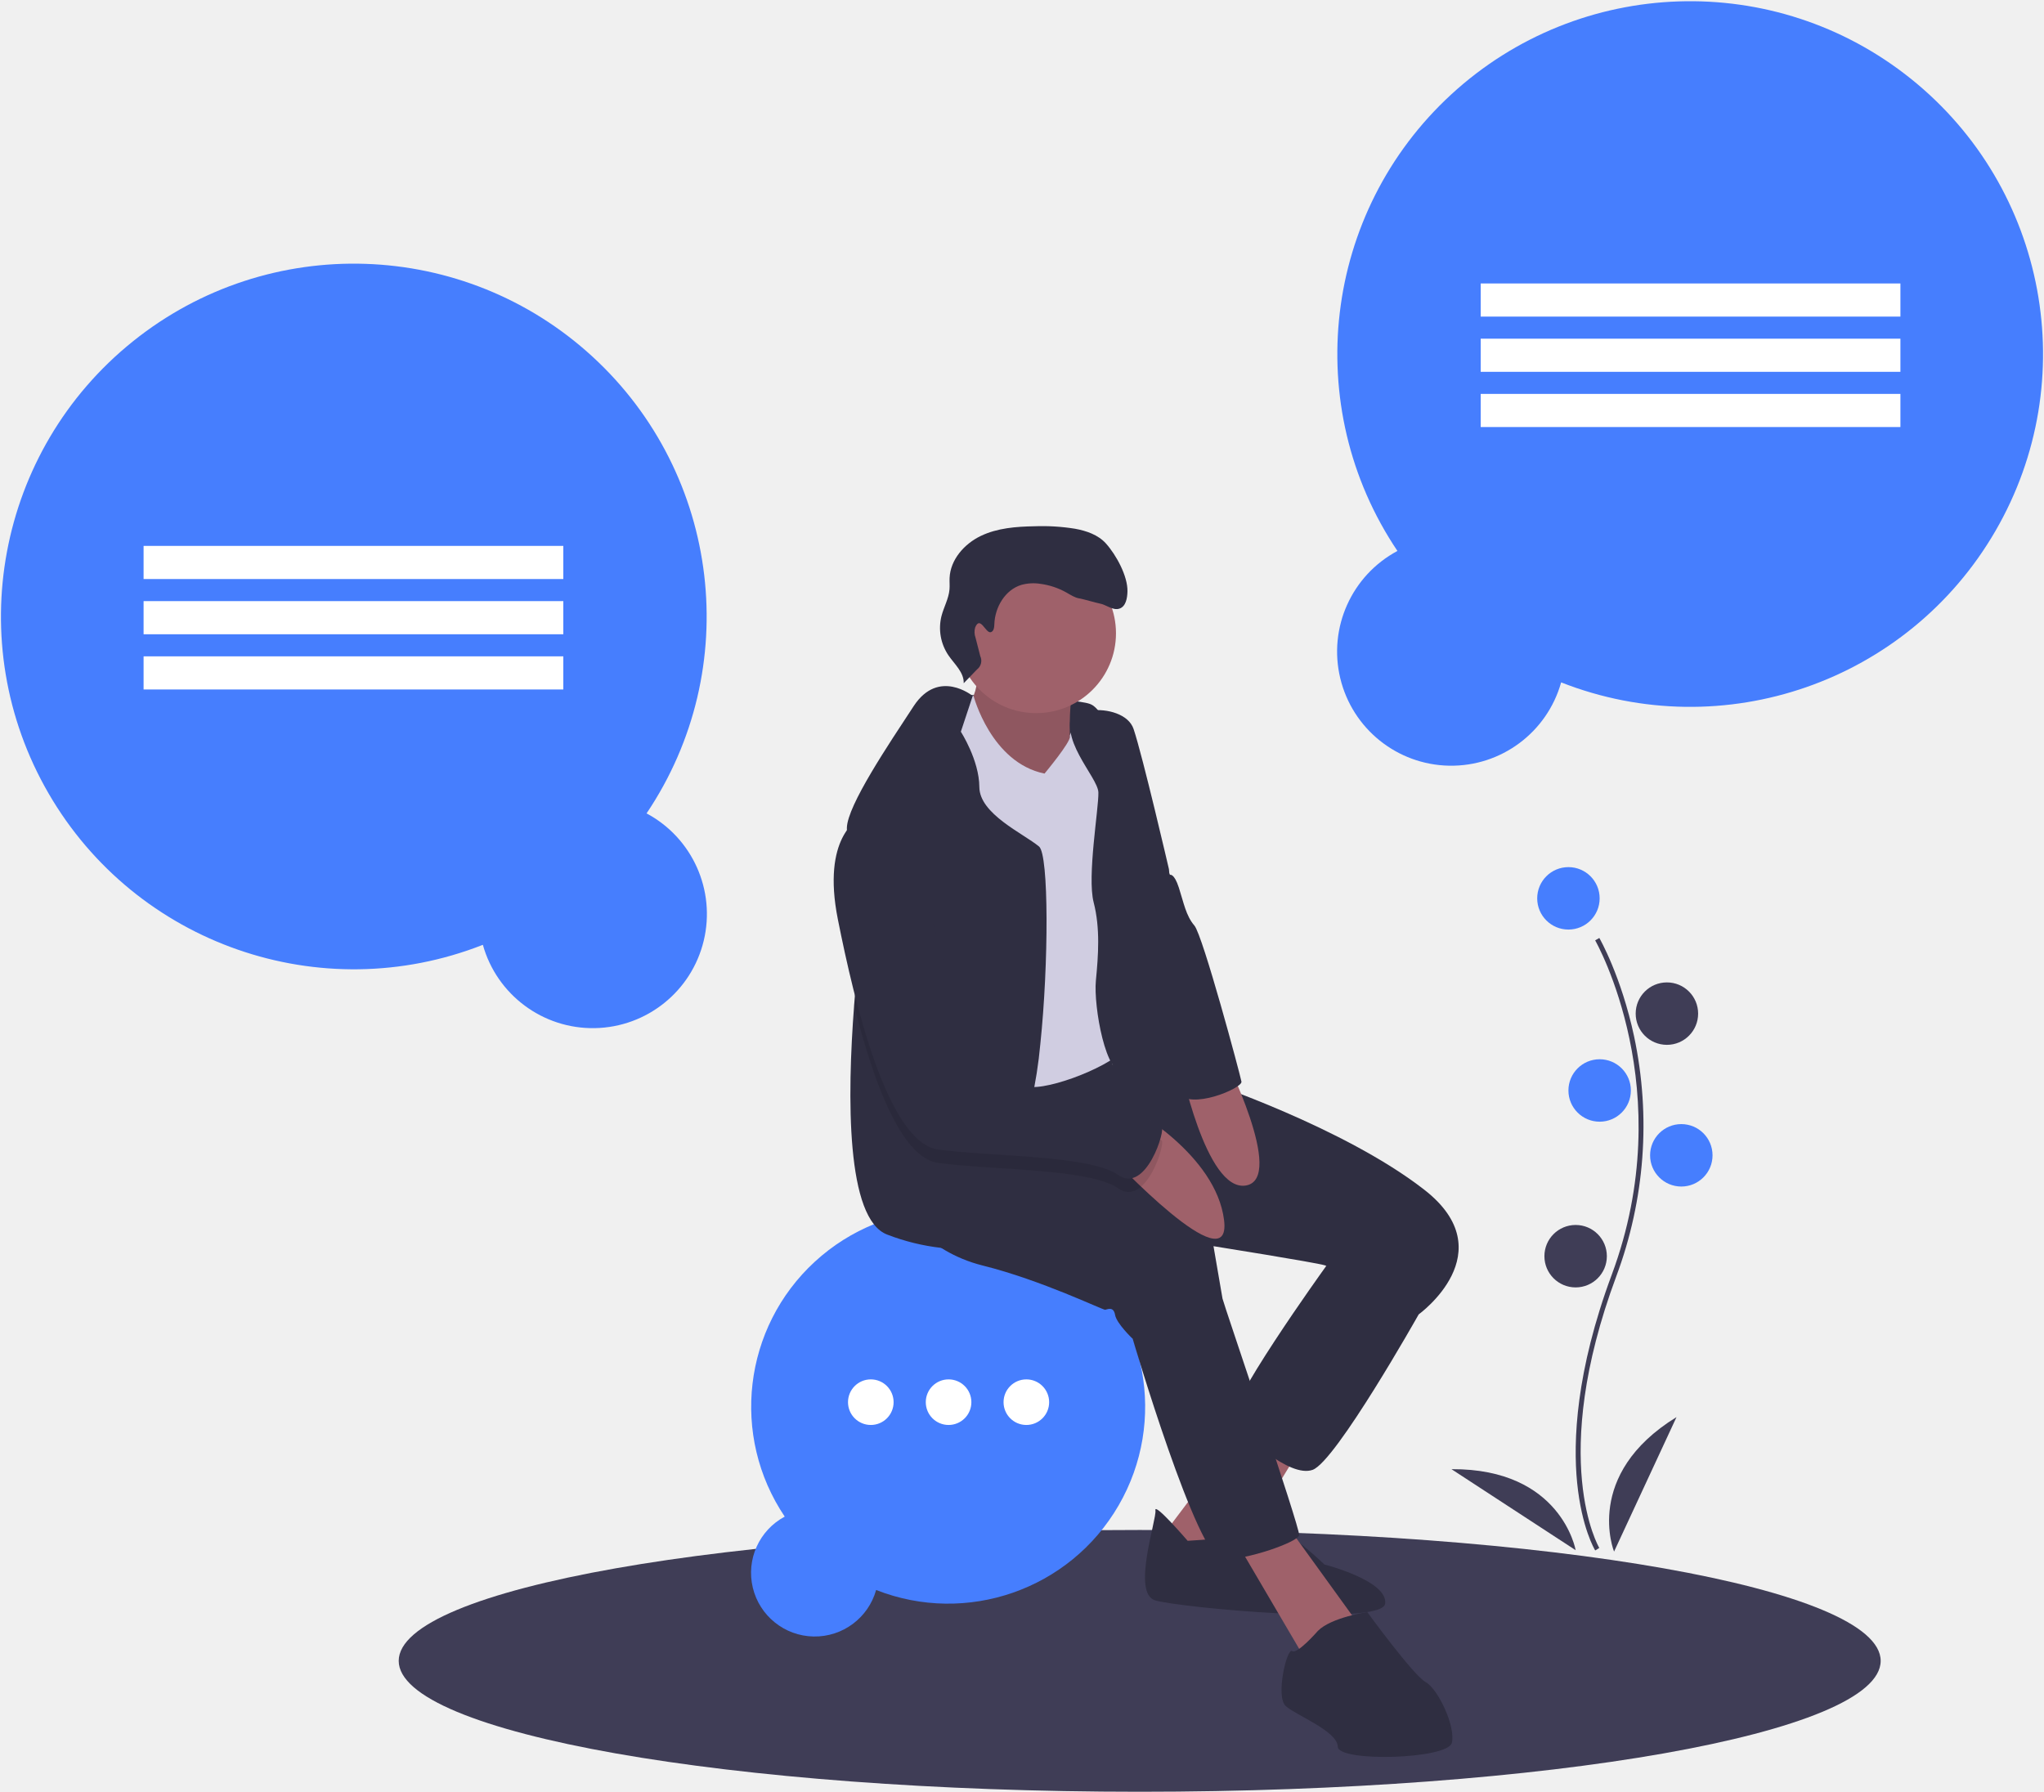
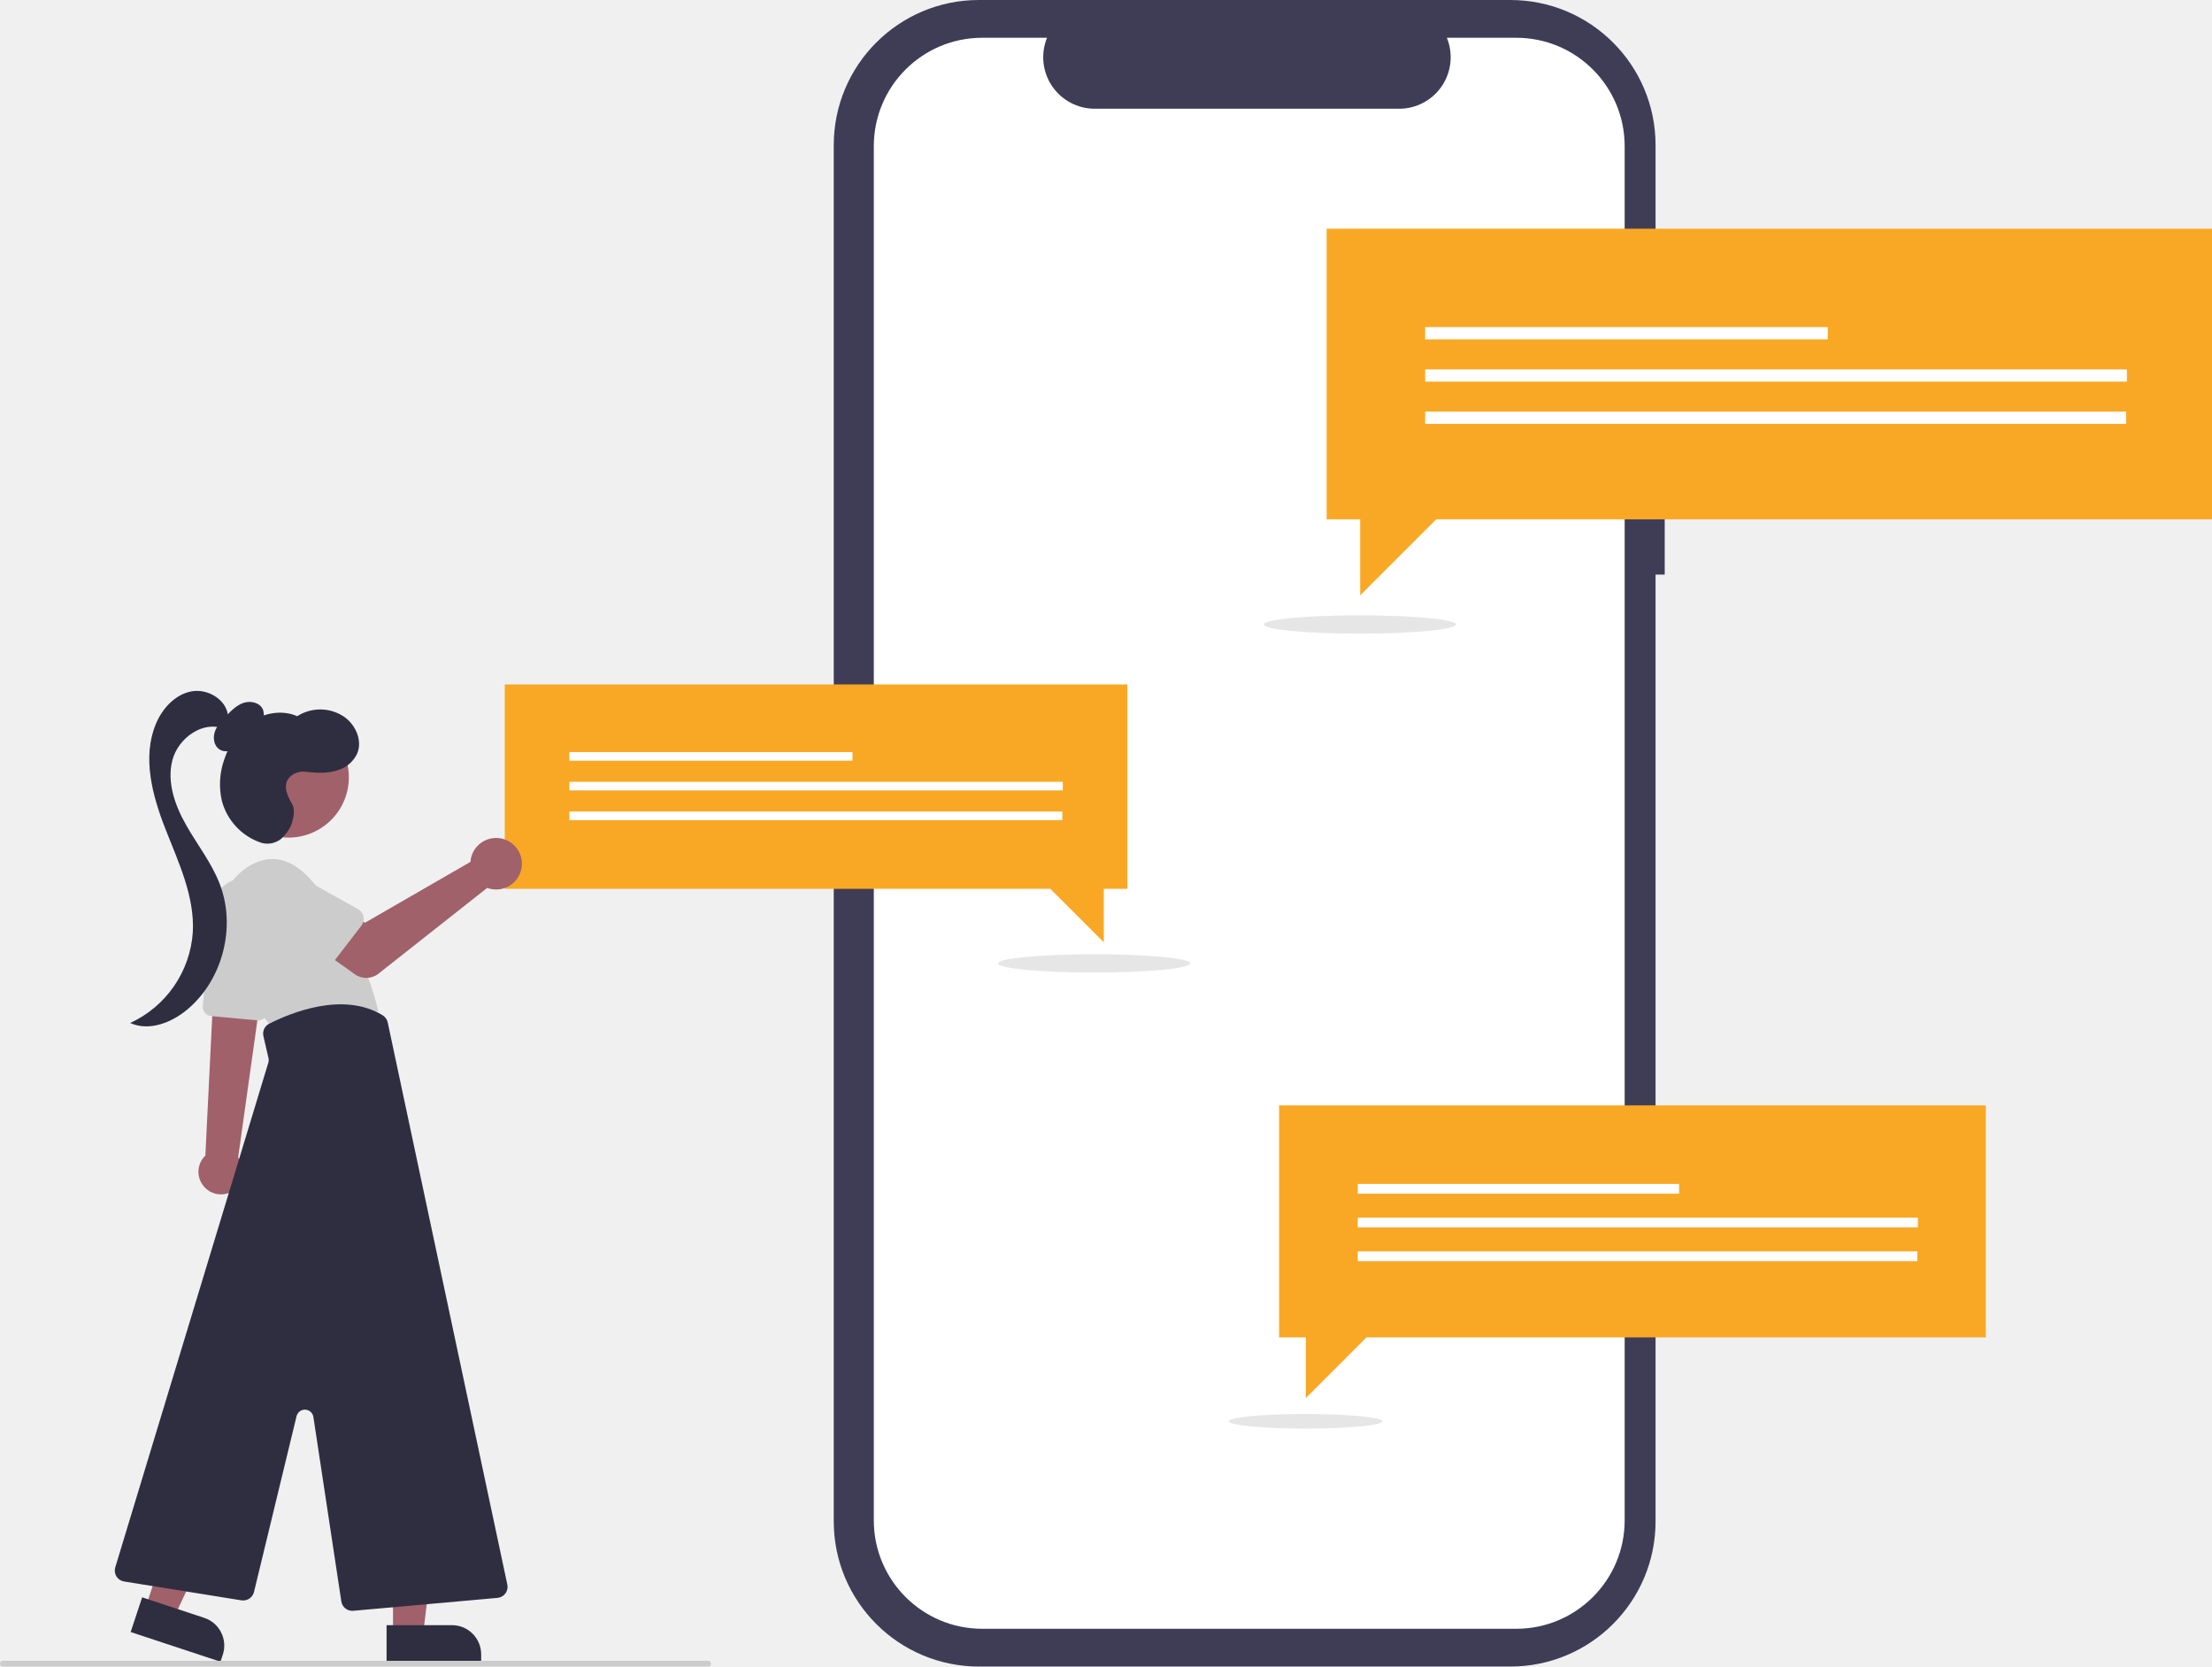
- <svg xmlns="http://www.w3.org/2000/svg" data-name="Layer 1" width="851" height="746.054" viewBox="0 0 851 746.054">
-   <ellipse cx="474.5" cy="691.554" rx="308.5" ry="54.5" fill="#3f3d56" />
-   <path d="M443.693,415.653A146.9,146.9,0,1,0,375.535,470.378a47.518,47.518,0,1,0,68.159-54.725Z" transform="translate(-174.5 -76.9729)" fill="#467efe" />
-   <rect x="59.782" y="227.304" width="174.746" height="13.796" fill="#fff" />
-   <rect x="59.782" y="250.297" width="174.746" height="13.796" fill="#fff" />
-   <rect x="59.782" y="273.29" width="174.746" height="13.796" fill="#fff" />
-   <path d="M756.307,306.379a146.9,146.9,0,1,1,68.159,54.725,47.518,47.518,0,1,1-68.159-54.725Z" transform="translate(-174.5 -76.9729)" fill="#467efe" />
-   <rect x="790.973" y="195.003" width="174.746" height="13.796" transform="translate(1582.191 326.829) rotate(-180)" fill="#fff" />
-   <rect x="790.973" y="217.996" width="174.746" height="13.796" transform="translate(1582.191 372.8147) rotate(-180)" fill="#fff" />
-   <rect x="790.973" y="240.989" width="174.746" height="13.796" transform="translate(1582.191 418.8005) rotate(-180)" fill="#fff" />
-   <path d="M501.213,708.464a82.013,82.013,0,1,1,38.052,30.553,26.529,26.529,0,1,1-38.052-30.553Z" transform="translate(-174.5 -76.9729)" fill="#467efe" />
-   <circle cx="362.551" cy="583.84" r="9.491" fill="#fff" />
-   <circle cx="394.932" cy="583.84" r="9.491" fill="#fff" />
-   <circle cx="427.312" cy="583.84" r="9.491" fill="#fff" />
-   <path d="M578.936,366.381s42.346,1.151,49.34,3.696,10.121,20.74,10.121,20.74l-32.879,10.334-24.592-1.393-18.508,1.308L572.753,374Z" transform="translate(-174.5 -76.9729)" fill="#2f2e41" />
-   <path d="M580.763,352.486s2.786,10.761-3.397,18.38S603.947,405.635,603.947,405.635l17.285-2.971s-3.81-33.064,1.308-41.437S580.763,352.486,580.763,352.486Z" transform="translate(-174.5 -76.9729)" fill="#9f616a" />
-   <path d="M580.763,352.486s2.786,10.761-3.397,18.38S603.947,405.635,603.947,405.635l17.285-2.971s-3.81-33.064,1.308-41.437S580.763,352.486,580.763,352.486Z" transform="translate(-174.5 -76.9729)" opacity="0.1" />
-   <polygon points="521.22 590.132 483.081 640.709 509.109 655.905 544.931 597.296 521.22 590.132" fill="#9f616a" />
-   <path d="M668.968,718.535s-14.044-16.319-13.419-12.68-9.993,34.5-.114,37.485,94.601,10.903,95.766,1.336S725.927,728.414,725.927,728.414s-15.708-15.096-19.19-13.561S668.968,718.535,668.968,718.535Z" transform="translate(-174.5 -76.9729)" fill="#2f2e41" />
-   <polygon points="512.663 638.435 543.126 690.333 566.125 677.014 535.407 634.525 512.663 638.435" fill="#9f616a" />
-   <path d="M735.252,591.936l-9.041,12.793s-43.1,59.859-38.522,64.692,23.64,23.099,33.334,19.56S765.16,624.261,765.16,624.261l-8.984-35.921Z" transform="translate(-174.5 -76.9729)" fill="#2f2e41" />
-   <path d="M549.59,579.826s9.652,18.01,34.116,24.108,50.023,18.565,50.932,18.408,3.483-1.535,4.108,2.104,7.335,9.979,7.335,9.979,27.023,91.829,37.343,91.928,31.529-7.292,31.969-10.178-31.6-96.662-31.913-98.481L679.728,595.86s42.375,6.766,46.327,7.96S765.16,624.261,765.16,624.261s35.836-25.829,2.317-51.913-91.132-45.218-91.132-45.218l-20.669-5.814-18.013-1.075-2.652-10.171-42.662,2.461-44.521,18.892Z" transform="translate(-174.5 -76.9729)" fill="#2f2e41" />
-   <circle cx="431.395" cy="263.7" r="33.232" fill="#9f616a" />
-   <path d="M575.83,367.383l3.997-.687s7.219,27.795,29.551,32.386c0,0,11.019-13.2,10.549-15.428s8.727-14.111,13.617-7.458-1.194,123.841,2.914,125.945,12.921,4.336,5.828,12.111-35.267,18.238-41.508,14.627-18.991-34.201-24.507-44.493-14.343-45.303-14.343-45.303-11.273-38.338-4.336-47.023S575.83,367.383,575.83,367.383Z" transform="translate(-174.5 -76.9729)" fill="#d0cde1" />
-   <path d="M607.635,511.654a189.572,189.572,0,0,1-3.807,24.268c-1.63,6.508-3.527,10.437-5.693,10.27-5.526-.413-8.037,7.691-9.332,17.035-1.384,9.913-1.384,21.221-2.143,25.217-1.005,5.28-7.434,9.31-20.283,8.127a90.659,90.659,0,0,1-22.348-5.481c-17.347-6.307-16.834-57.455-13.931-95.409,1.775-23.263,4.443-41.582,4.443-41.582s-5.269-15.717-6.954-26.49a35.211,35.211,0,0,1-.502-5.95c.257-9.41,17.436-34.839,27.818-50.679,10.393-15.84,24.57-4.22,24.57-4.22l-4.934,14.891s7.647,11.799,7.702,23.029,18.307,19.334,24.86,24.77C611.218,432.866,611.117,478.466,607.635,511.654Z" transform="translate(-174.5 -76.9729)" fill="#2f2e41" />
-   <path d="M622.064,372.081s1.198,1.416,6.681.725c6.576-.828,15.618,1.447,17.719,7.726,3.852,11.514,14.713,58.352,14.713,58.352s4.521,53.548,6.553,65.375,1.024,22.303,3.028,28.515-19.787-11.585-27.819-9.268-13.192-27.705-12.182-38.181,1.862-21.863-.924-32.623,2.153-39.24,1.969-45.765S614.092,383.967,622.064,372.081Z" transform="translate(-174.5 -76.9729)" fill="#2f2e41" />
-   <path d="M645.578,538.507s35.186,19.196,38.553,46.518S637.069,558.57,637.069,558.57Z" transform="translate(-174.5 -76.9729)" fill="#9f616a" />
-   <path d="M665.664,519.132s10.782,54.345,27.577,51.458-9.382-54.585-9.382-54.585Z" transform="translate(-174.5 -76.9729)" fill="#9f616a" />
-   <path d="M723.184,756.048s-8.6,9.908-10.732,8.401-7.036,19.005-2.615,22.929,21.45,10.363,21.635,16.887,45.857,5.231,47.492-1.606-5.729-22.431-10.903-25.288-24.306-29.155-24.306-29.155S728.77,750.405,723.184,756.048Z" transform="translate(-174.5 -76.9729)" fill="#2f2e41" />
-   <path d="M639.973,571.743c-8.16-5.76-30.943-7.189-51.171-8.517-8.874-.569-17.258-1.127-23.699-2.032-6.207-.86-11.788-6.53-16.744-14.981-7.513-12.804-13.585-32.004-18.262-50.534,1.775-23.263,4.443-41.582,4.443-41.582s-5.269-15.717-6.954-26.49a14.176,14.176,0,0,1,4.487-4.041c21.455-9.209,41.939,81.422,44.54,95.644.045.234.078.458.112.647,1.261,7.323,14.891,13.585,27.103,16.063,7.524,1.529,14.523,1.63,17.749-.357,8.473-5.202,34.527,15.617,36.503,16.209C660.055,552.376,651.694,580.037,639.973,571.743Z" transform="translate(-174.5 -76.9729)" opacity="0.1" />
-   <path d="M532.077,417.988s-15.594,7.363-8.742,41.778,20.655,92.923,41.764,95.851,63.143,2.26,74.87,10.547,20.086-19.375,18.11-19.972-28.032-21.408-36.504-16.205-42.815-3.881-44.848-15.707S553.882,408.621,532.077,417.988Z" transform="translate(-174.5 -76.9729)" fill="#2f2e41" />
-   <path d="M644.446,401.484l17.138,39.767s1.725-.861,3.73,5.351,2.943,11.67,6.454,15.75,19.134,62.276,19.603,65.005-21.577,12.138-26.503,4.555S644.446,401.484,644.446,401.484Z" transform="translate(-174.5 -76.9729)" fill="#2f2e41" />
-   <path d="M586.988,340.21c1.274-.34,1.461-2.031,1.503-3.348.229-7.055,4.477-14.295,11.231-16.349a18.881,18.881,0,0,1,7.959-.438,30.145,30.145,0,0,1,10.778,3.596c1.759.989,3.484,2.18,5.48,2.482,1.318.2,7.023,1.858,8.335,2.092,2.885.513,5.566,3.094,8.334,2.134,2.648-.919,3.235-4.348,3.299-7.15.146-6.385-4.701-15.221-8.97-19.971-3.24-3.604-8.118-5.268-12.886-6.133a85.79,85.79,0,0,0-16.853-1.025c-7.631.136-15.474.725-22.355,4.027s-12.661,9.873-12.991,17.499c-.069,1.588.095,3.183-.038,4.768-.326,3.865-2.378,7.356-3.341,11.113a20.335,20.335,0,0,0,2.84,16.25c2.554,3.758,6.568,7.157,6.42,11.699l5.537-5.737a4.547,4.547,0,0,0,1.352-5.556l-1.96-7.645a6.898,6.898,0,0,1-.17-4.255C582.593,333.07,584.865,340.777,586.988,340.21Z" transform="translate(-174.5 -76.9729)" fill="#2f2e41" />
-   <path d="M838.646,722.549c-.229-.375-5.641-9.41-7.517-28.172-1.721-17.213-.614-46.227,14.433-86.698,28.506-76.671-6.569-138.533-6.928-139.149l1.73-1.004c.091.156,9.142,15.929,14.488,41.044a179.061,179.061,0,0,1-7.416,99.807c-28.457,76.54-7.301,112.773-7.084,113.131Z" transform="translate(-174.5 -76.9729)" fill="#3f3d56" />
-   <circle cx="653" cy="374.054" r="13" fill="#467efe" />
-   <circle cx="694" cy="422.054" r="13" fill="#3f3d56" />
-   <circle cx="666" cy="454.054" r="13" fill="#467efe" />
-   <circle cx="700" cy="481.054" r="13" fill="#467efe" />
-   <circle cx="656" cy="523.054" r="13" fill="#3f3d56" />
-   <path d="M846.5,723.027s-13-32,26-56Z" transform="translate(-174.5 -76.9729)" fill="#3f3d56" />
-   <path d="M830.512,722.447s-5.916-34.029-51.709-33.738Z" transform="translate(-174.5 -76.9729)" fill="#3f3d56" />
+ <svg xmlns="http://www.w3.org/2000/svg" data-name="Layer 1" width="965.998" height="727.778" viewBox="0 0 965.998 727.778">
+   <path d="M843.996,259.058h-3.999V149.513a63.402,63.402,0,0,0-63.402-63.402H544.509a63.402,63.402,0,0,0-63.402,63.402V750.487A63.402,63.402,0,0,0,544.509,813.889H776.596a63.402,63.402,0,0,0,63.402-63.402V337.034h3.999Z" transform="translate(-117.0008 -86.11101)" fill="#3f3d56" />
+   <path d="M779.154,102.606h-30.295a22.495,22.495,0,0,1-20.827,30.991H595.072A22.495,22.495,0,0,1,574.245,102.606h-28.296a47.348,47.348,0,0,0-47.348,47.348V750.046a47.348,47.348,0,0,0,47.348,47.348H779.154a47.348,47.348,0,0,0,47.348-47.348h0V149.954A47.348,47.348,0,0,0,779.154,102.606Z" transform="translate(-117.0008 -86.11101)" fill="#fff" />
+   <ellipse cx="593.858" cy="272.708" rx="42" ry="4" fill="#e6e6e6" />
+   <polygon points="965.998 99.868 579.346 99.868 579.346 226.799 593.992 226.799 593.992 259.997 627.189 226.799 965.998 226.799 965.998 99.868" fill="#f9a826" />
+   <rect x="622.381" y="142.852" width="175.821" height="5.336" fill="#fff" />
+   <rect x="622.381" y="161.31" width="306.441" height="5.336" fill="#fff" />
+   <rect x="622.381" y="179.768" width="306.141" height="5.336" fill="#fff" />
+   <polygon points="867.219 482.708 558.58 482.708 558.58 584.029 570.271 584.029 570.271 610.528 596.77 584.029 867.219 584.029 867.219 482.708" fill="#f9a826" />
+   <rect x="592.932" y="517.019" width="140.346" height="4.259" fill="#fff" />
+   <rect x="592.932" y="531.753" width="244.612" height="4.259" fill="#fff" />
+   <rect x="592.932" y="546.487" width="244.372" height="4.259" fill="#fff" />
+   <ellipse cx="570.163" cy="620.675" rx="33.526" ry="3.193" fill="#e6e6e6" />
+   <ellipse cx="477.858" cy="420.708" rx="42" ry="4" fill="#e6e6e6" />
+   <polygon points="220.435 298.894 492.342 298.894 492.342 388.157 482.042 388.157 482.042 411.502 458.697 388.157 220.435 388.157 220.435 298.894" fill="#f9a826" />
+   <rect x="248.638" y="328.435" width="123.643" height="3.752" fill="#fff" />
+   <rect x="248.638" y="341.416" width="215.499" height="3.752" fill="#fff" />
+   <rect x="248.638" y="354.396" width="215.288" height="3.752" fill="#fff" />
+   <path d="M204.985,602.74a9.789,9.789,0,1,0,16.929-9.832,10.536,10.536,0,0,0-.922-1.308l8.234-58.689.247-1.758,1.673-11.976.247-1.726-.911.043-15.953.729-4.278.193-.536,10.925-3.034,61.423A9.775,9.775,0,0,0,204.985,602.74Z" transform="translate(-117.0008 -86.11101)" fill="#a0616a" />
+   <path d="M229.426,531.687l-20.258-1.858a3.999,3.999,0,0,1-3.607-4.328l3.757-42.127a15.36,15.36,0,1,1,30.495,3.6l-6.074,41.321a3.992,3.992,0,0,1-3.944,3.41C229.673,531.704,229.55,531.699,229.426,531.687Z" transform="translate(-117.0008 -86.11101)" fill="#ccc" />
+   <path d="M214.073,497.651a28.215,28.215,0,0,1,10.377-32.473c7.639-5.227,18.093-7.103,29.35,6.299C276.315,498.281,282.212,527.765,282.212,527.765l-46.102,7.505S220.43,516.106,214.073,497.651Z" transform="translate(-117.0008 -86.11101)" fill="#ccc" />
+   <polygon points="171.635 713.464 184.779 713.464 191.032 662.764 171.633 662.765 171.635 713.464" fill="#a0616a" />
+   <path d="M285.819,795.819H327.13a0,0,0,0,1,0,0V811.78a0,0,0,0,1,0,0H298.566a12.747,12.747,0,0,1-12.747-12.747v-3.214A0,0,0,0,1,285.819,795.819Z" transform="translate(495.9852 1521.474) rotate(179.9974)" fill="#2f2e41" />
+   <polygon points="63.569 702.001 76.049 706.126 97.899 659.951 79.48 653.863 63.569 702.001" fill="#a0616a" />
+   <path d="M175.526,789.741h41.311a0,0,0,0,1,0,0V805.702a0,0,0,0,1,0,0H188.273a12.747,12.747,0,0,1-12.747-12.747V789.741A0,0,0,0,1,175.526,789.741Z" transform="translate(15.10144 1530.598) rotate(-161.7098)" fill="#2f2e41" />
+   <circle cx="243.011" cy="425.552" r="26.333" transform="translate(-291.3413 82.60127) rotate(-28.66321)" fill="#a0616a" />
+   <path d="M266.067,785.461l-12.207-80.566a3.752,3.752,0,0,0-7.357-.321l-18.589,76.779a4.86,4.86,0,0,1-5.455,3.629l-51.275-8.241a4.825,4.825,0,0,1-3.852-6.165l66.86-220.429a3.755,3.755,0,0,0,.065-1.932l-2.226-9.646a4.807,4.807,0,0,1,2.495-5.375c9.104-4.646,32.159-14.303,49.567-3.724a4.879,4.879,0,0,1,2.229,3.138L338.553,778.092a4.825,4.825,0,0,1-4.289,5.81l-62.996,5.641q-.218.019-.432.019A4.833,4.833,0,0,1,266.067,785.461Z" transform="translate(-117.0008 -86.11101)" fill="#2f2e41" />
+   <path d="M225.55,406.947a19.921,19.921,0,0,0,5.206-4.524,6.757,6.757,0,0,0,1.04-6.537c-1.33-2.935-5.284-3.865-8.347-2.864s-5.43,3.401-7.669,5.718c-1.972,2.042-4,4.173-4.936,6.853s-.455,6.077,1.872,7.703c2.283,1.596,5.566.942,7.762-.771s3.556-4.257,4.852-6.722Z" transform="translate(-117.0008 -86.11101)" fill="#2f2e41" />
+   <path d="M216.631,399.444c-.146-7.42-8.603-12.74-15.907-11.425s-12.918,7.542-15.728,14.411c-5.938,14.512-1.48,31.07,4.241,45.669s12.801,29.419,11.967,45.076a47.094,47.094,0,0,1-27.356,39.674c8.243,3.736,18.096-.124,25.023-5.948,15.383-12.936,21.321-35.966,14.11-54.727-3.556-9.254-9.824-17.17-14.717-25.792s-8.483-18.782-5.957-28.368,13.278-17.35,22.469-13.637Z" transform="translate(-117.0008 -86.11101)" fill="#2f2e41" />
+   <path d="M244.59,437.238c-2.295-3.879-4.613-8.972-.416-12.363a8.646,8.646,0,0,1,6.487-1.715c4.731.57,9.882.805,14.461-.913a13.556,13.556,0,0,0,7.864-7.066c2.364-5.601-.596-12.407-5.538-15.947a18.654,18.654,0,0,0-20.647-.365c-6.4-2.827-14.166-1.57-19.981,2.322s-9.794,10.124-11.955,16.779a32.386,32.386,0,0,0-.989,17.813,26.474,26.474,0,0,0,16.422,18.097,9.533,9.533,0,0,0,9.416-1.397s3.629-3.168,4.765-6.984C245.35,442.566,245.817,439.31,244.59,437.238Z" transform="translate(-117.0008 -86.11101)" fill="#2f2e41" />
+   <path d="M322.709,460.734a11.284,11.284,0,0,0-.257,1.758l-46.057,26.57-11.195-6.445-11.934,15.624,18.709,13.335a8.577,8.577,0,0,0,10.291-.251l47.492-37.467a11.254,11.254,0,1,0-7.05-13.125Z" transform="translate(-117.0008 -86.11101)" fill="#a0616a" />
+   <path d="M274.856,490.321,259.971,509.613a4.825,4.825,0,0,1-7.295.4l-16.851-17.499a13.399,13.399,0,0,1,16.432-21.169l21.135,11.818a4.825,4.825,0,0,1,1.464,7.158Z" transform="translate(-117.0008 -86.11101)" fill="#ccc" />
+   <path d="M426.274,813.889H118.253a1.252,1.252,0,0,1,0-2.504h308.021a1.252,1.252,0,0,1,0,2.504Z" transform="translate(-117.0008 -86.11101)" fill="#ccc" />
</svg>
